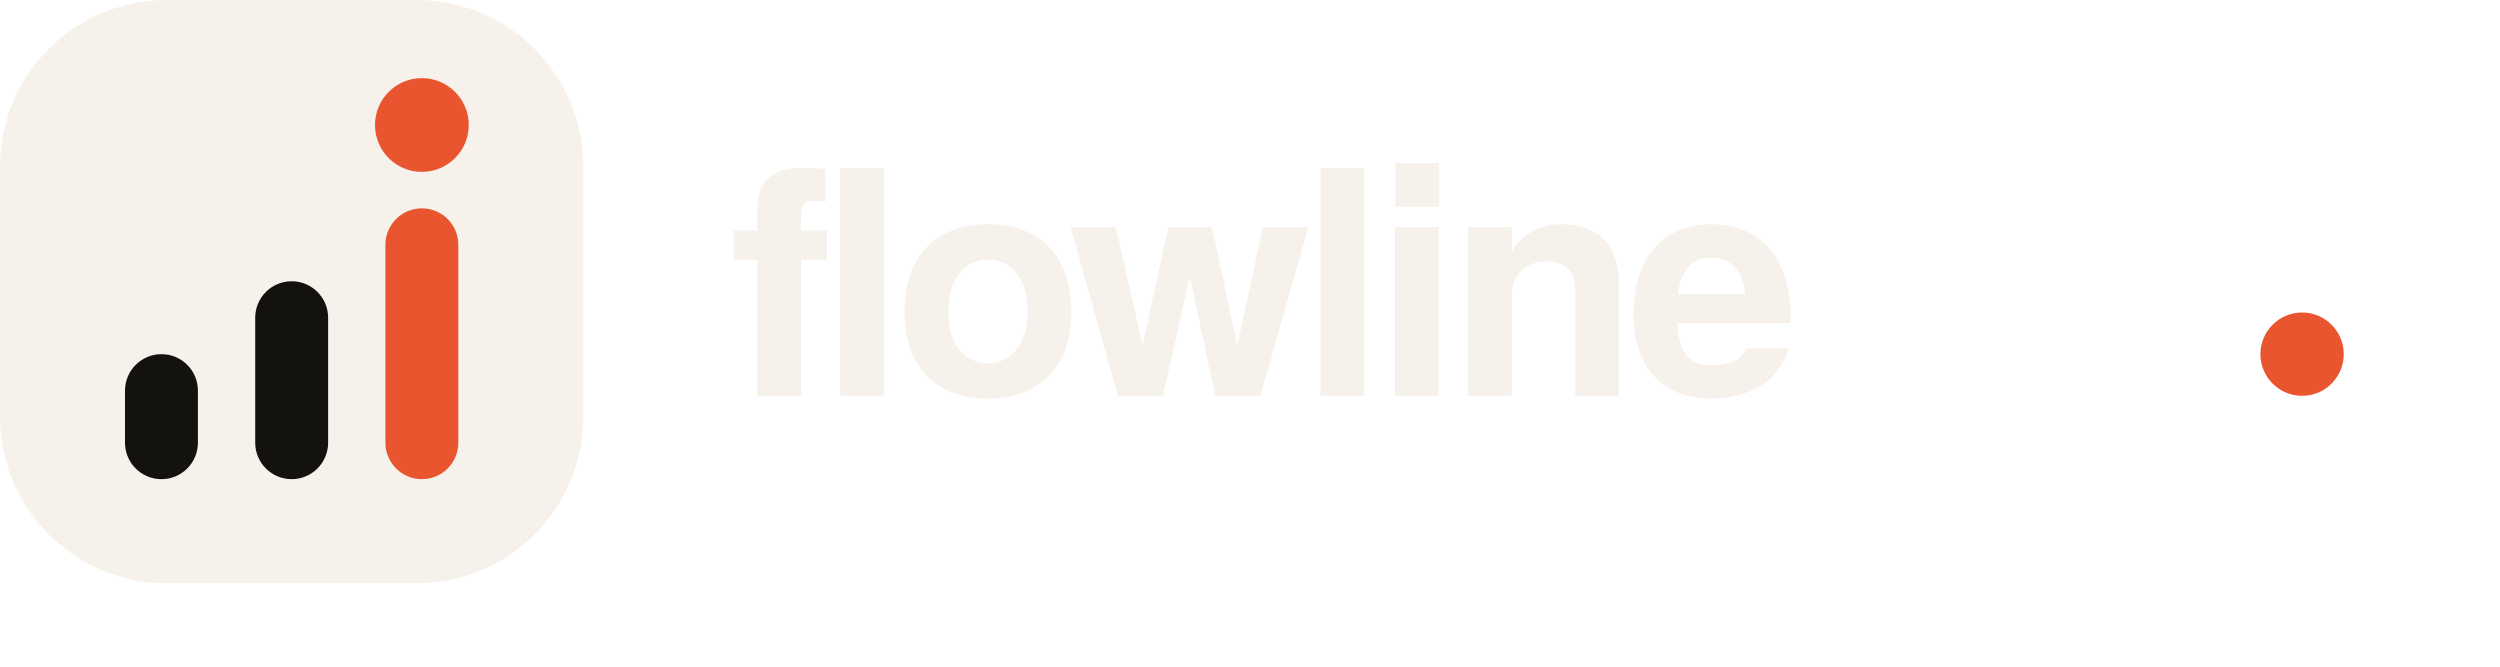
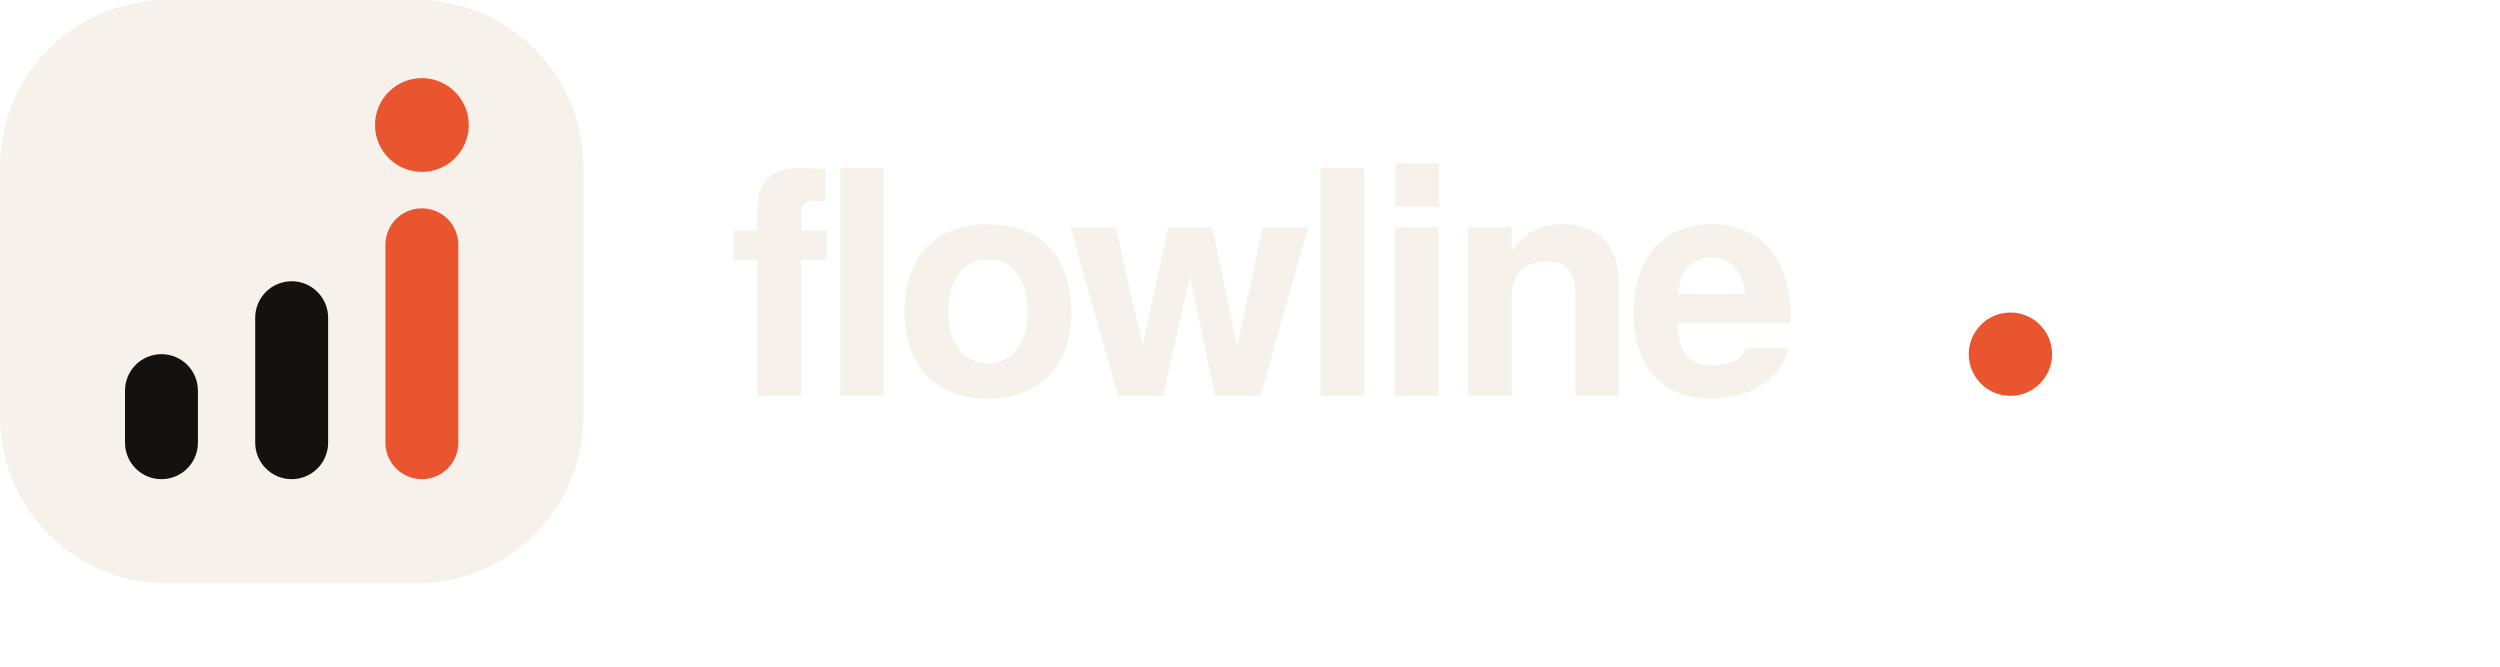
<svg xmlns="http://www.w3.org/2000/svg" viewBox="0 0 240 64" width="240" height="64" fill="none">
  <rect x="0" y="0" width="56.0" height="56.0" rx="16.0" fill="#F6F2EB" />
  <rect x="12.0" y="34.0" width="7.0" height="12.0" rx="3.5" fill="#14120F" />
  <rect x="24.5" y="27.0" width="7.0" height="19.0" rx="3.5" fill="#14120F" />
  <rect x="37.0" y="20.0" width="7.0" height="26.0" rx="3.5" fill="#E8552F" />
  <circle cx="40.5" cy="12" r="4.5" fill="#E8552F" />
-   <text x="70" y="38" font-family="'Bricolage Grotesque','Helvetica Neue',sans-serif" font-size="30" font-weight="700" letter-spacing="-1.2" textLength="140" lengthAdjust="spacingAndGlyphs" fill="#F6F2EB">flowline</text>
-   <circle cx="221" cy="34" r="4" fill="#E8552F" />
+   <text x="70" y="38" font-family="'Bricolage Grotesque','Helvetica Neue',sans-serif" font-size="30" font-weight="700" letter-spacing="-1.2" textLength="112" lengthAdjust="spacingAndGlyphs" fill="#F6F2EB">flowline</text>
+   <circle cx="193" cy="34" r="4" fill="#E8552F" />
</svg>
